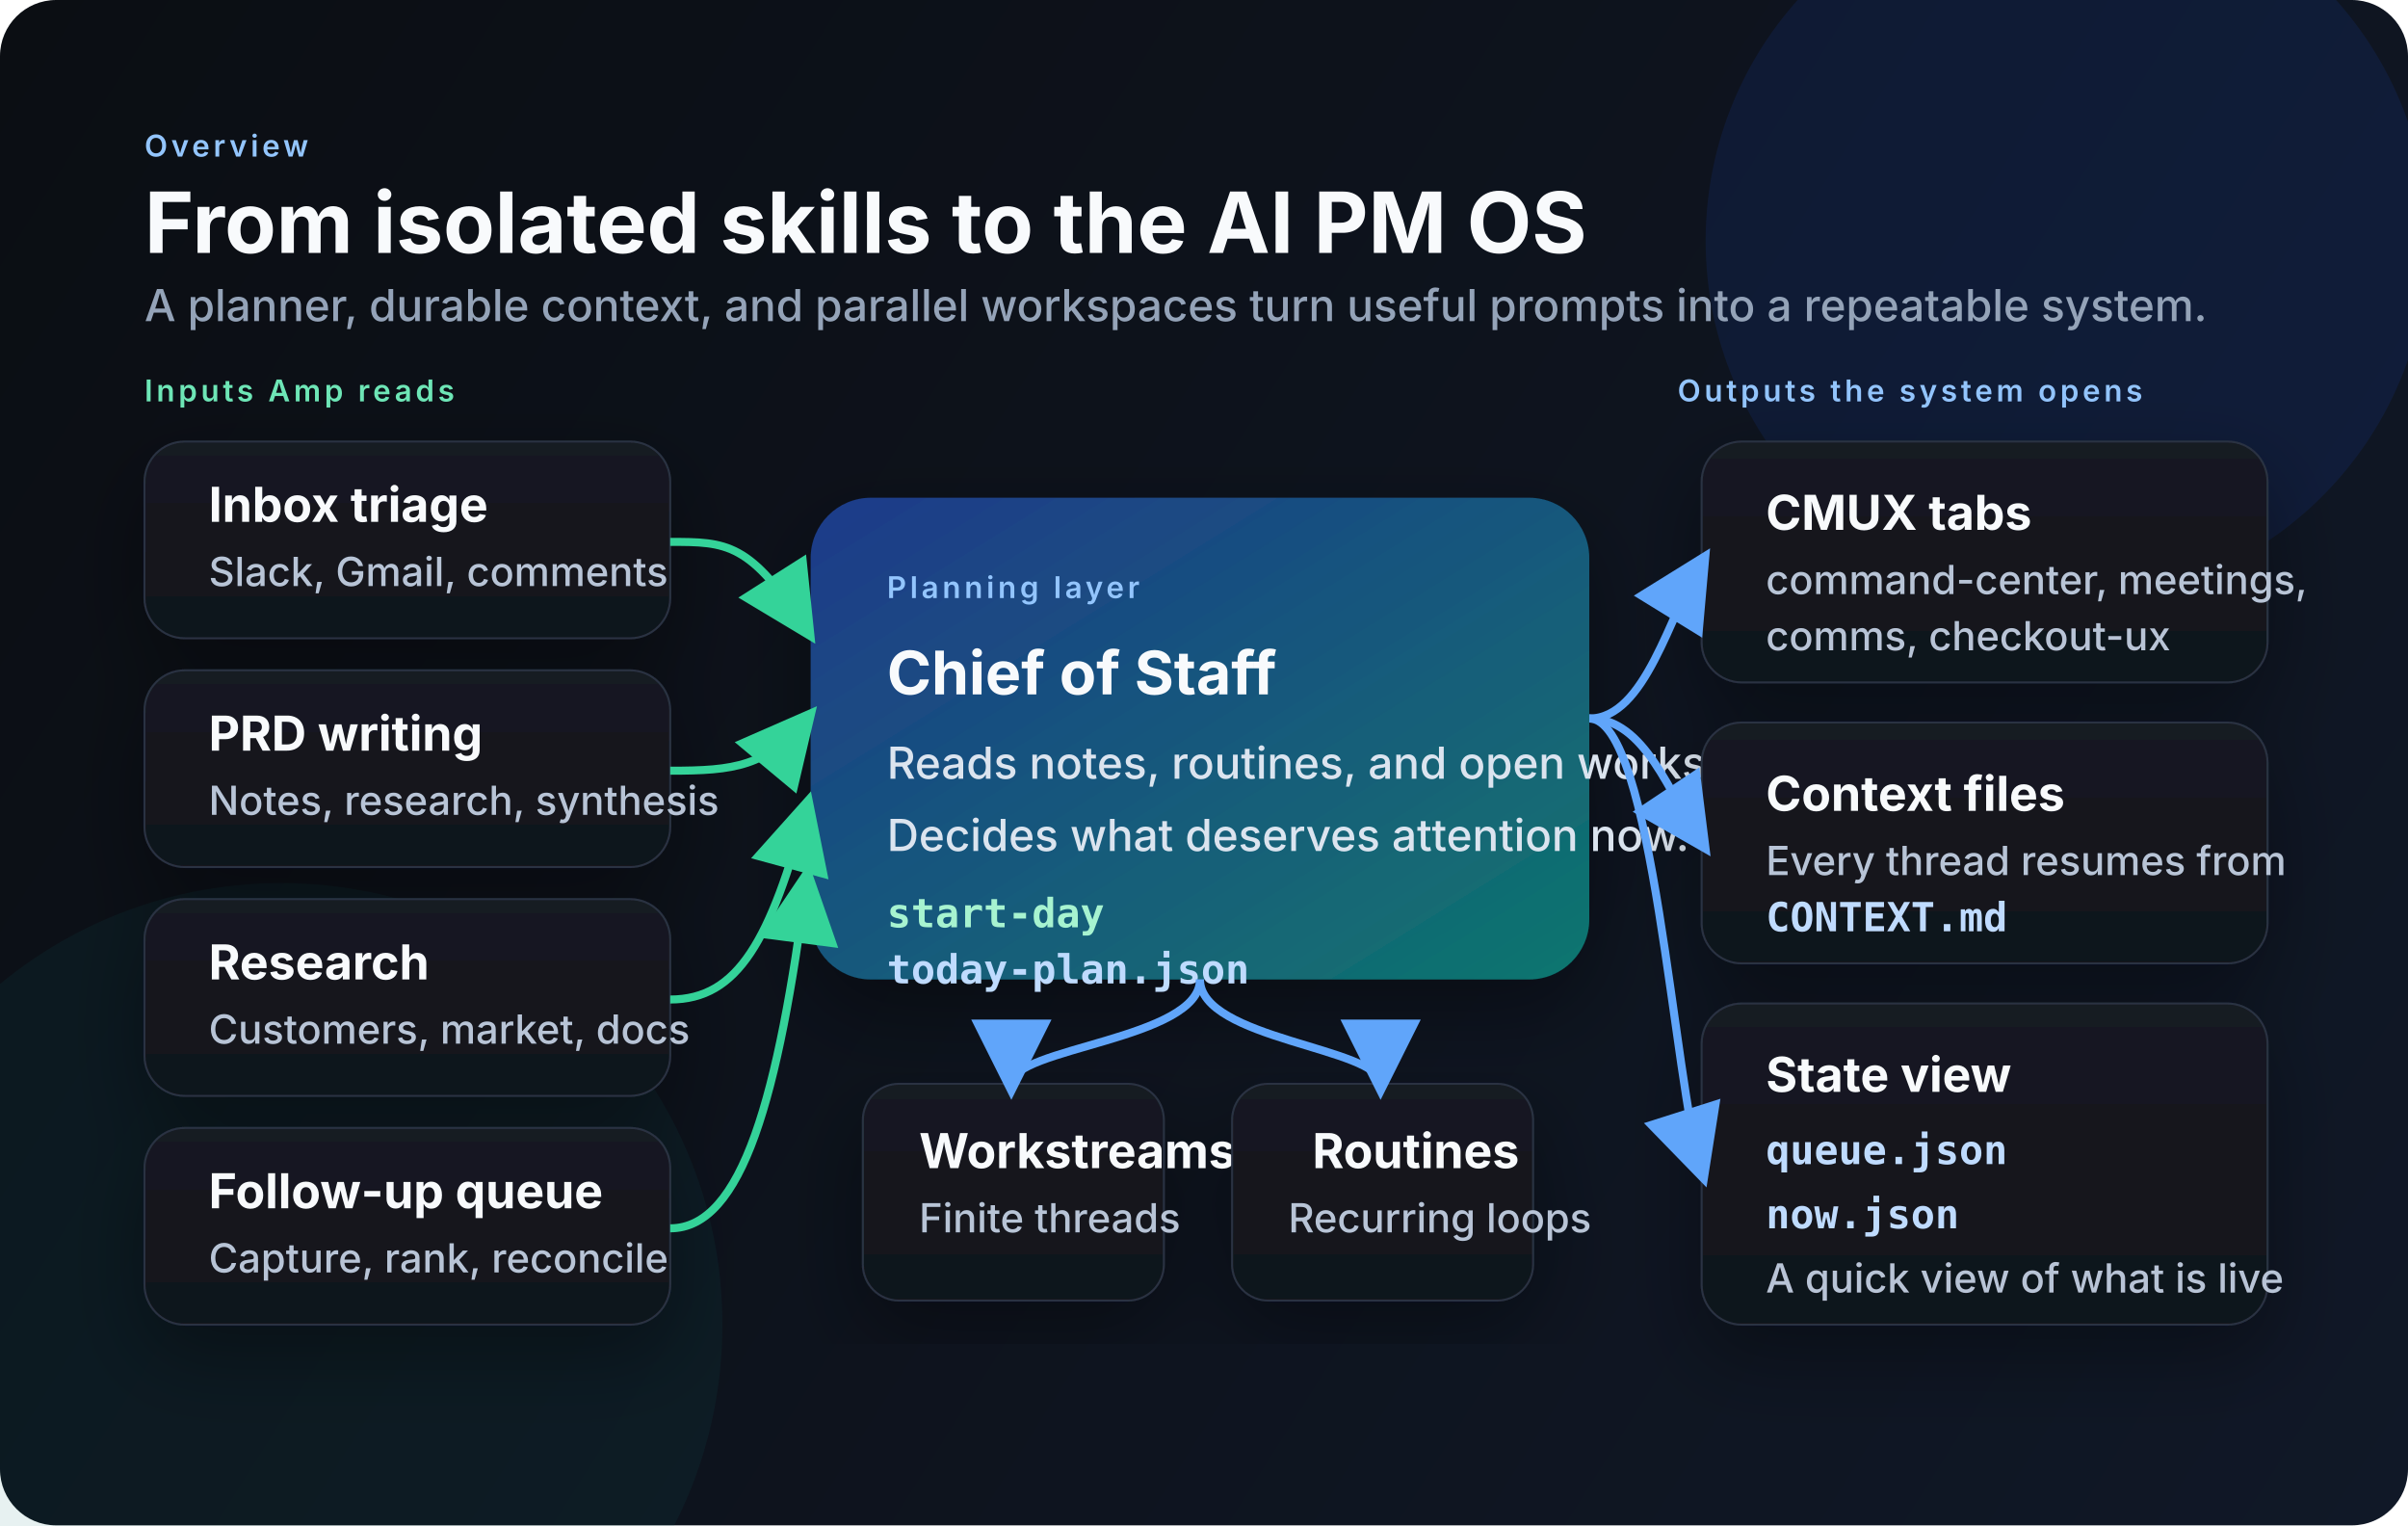
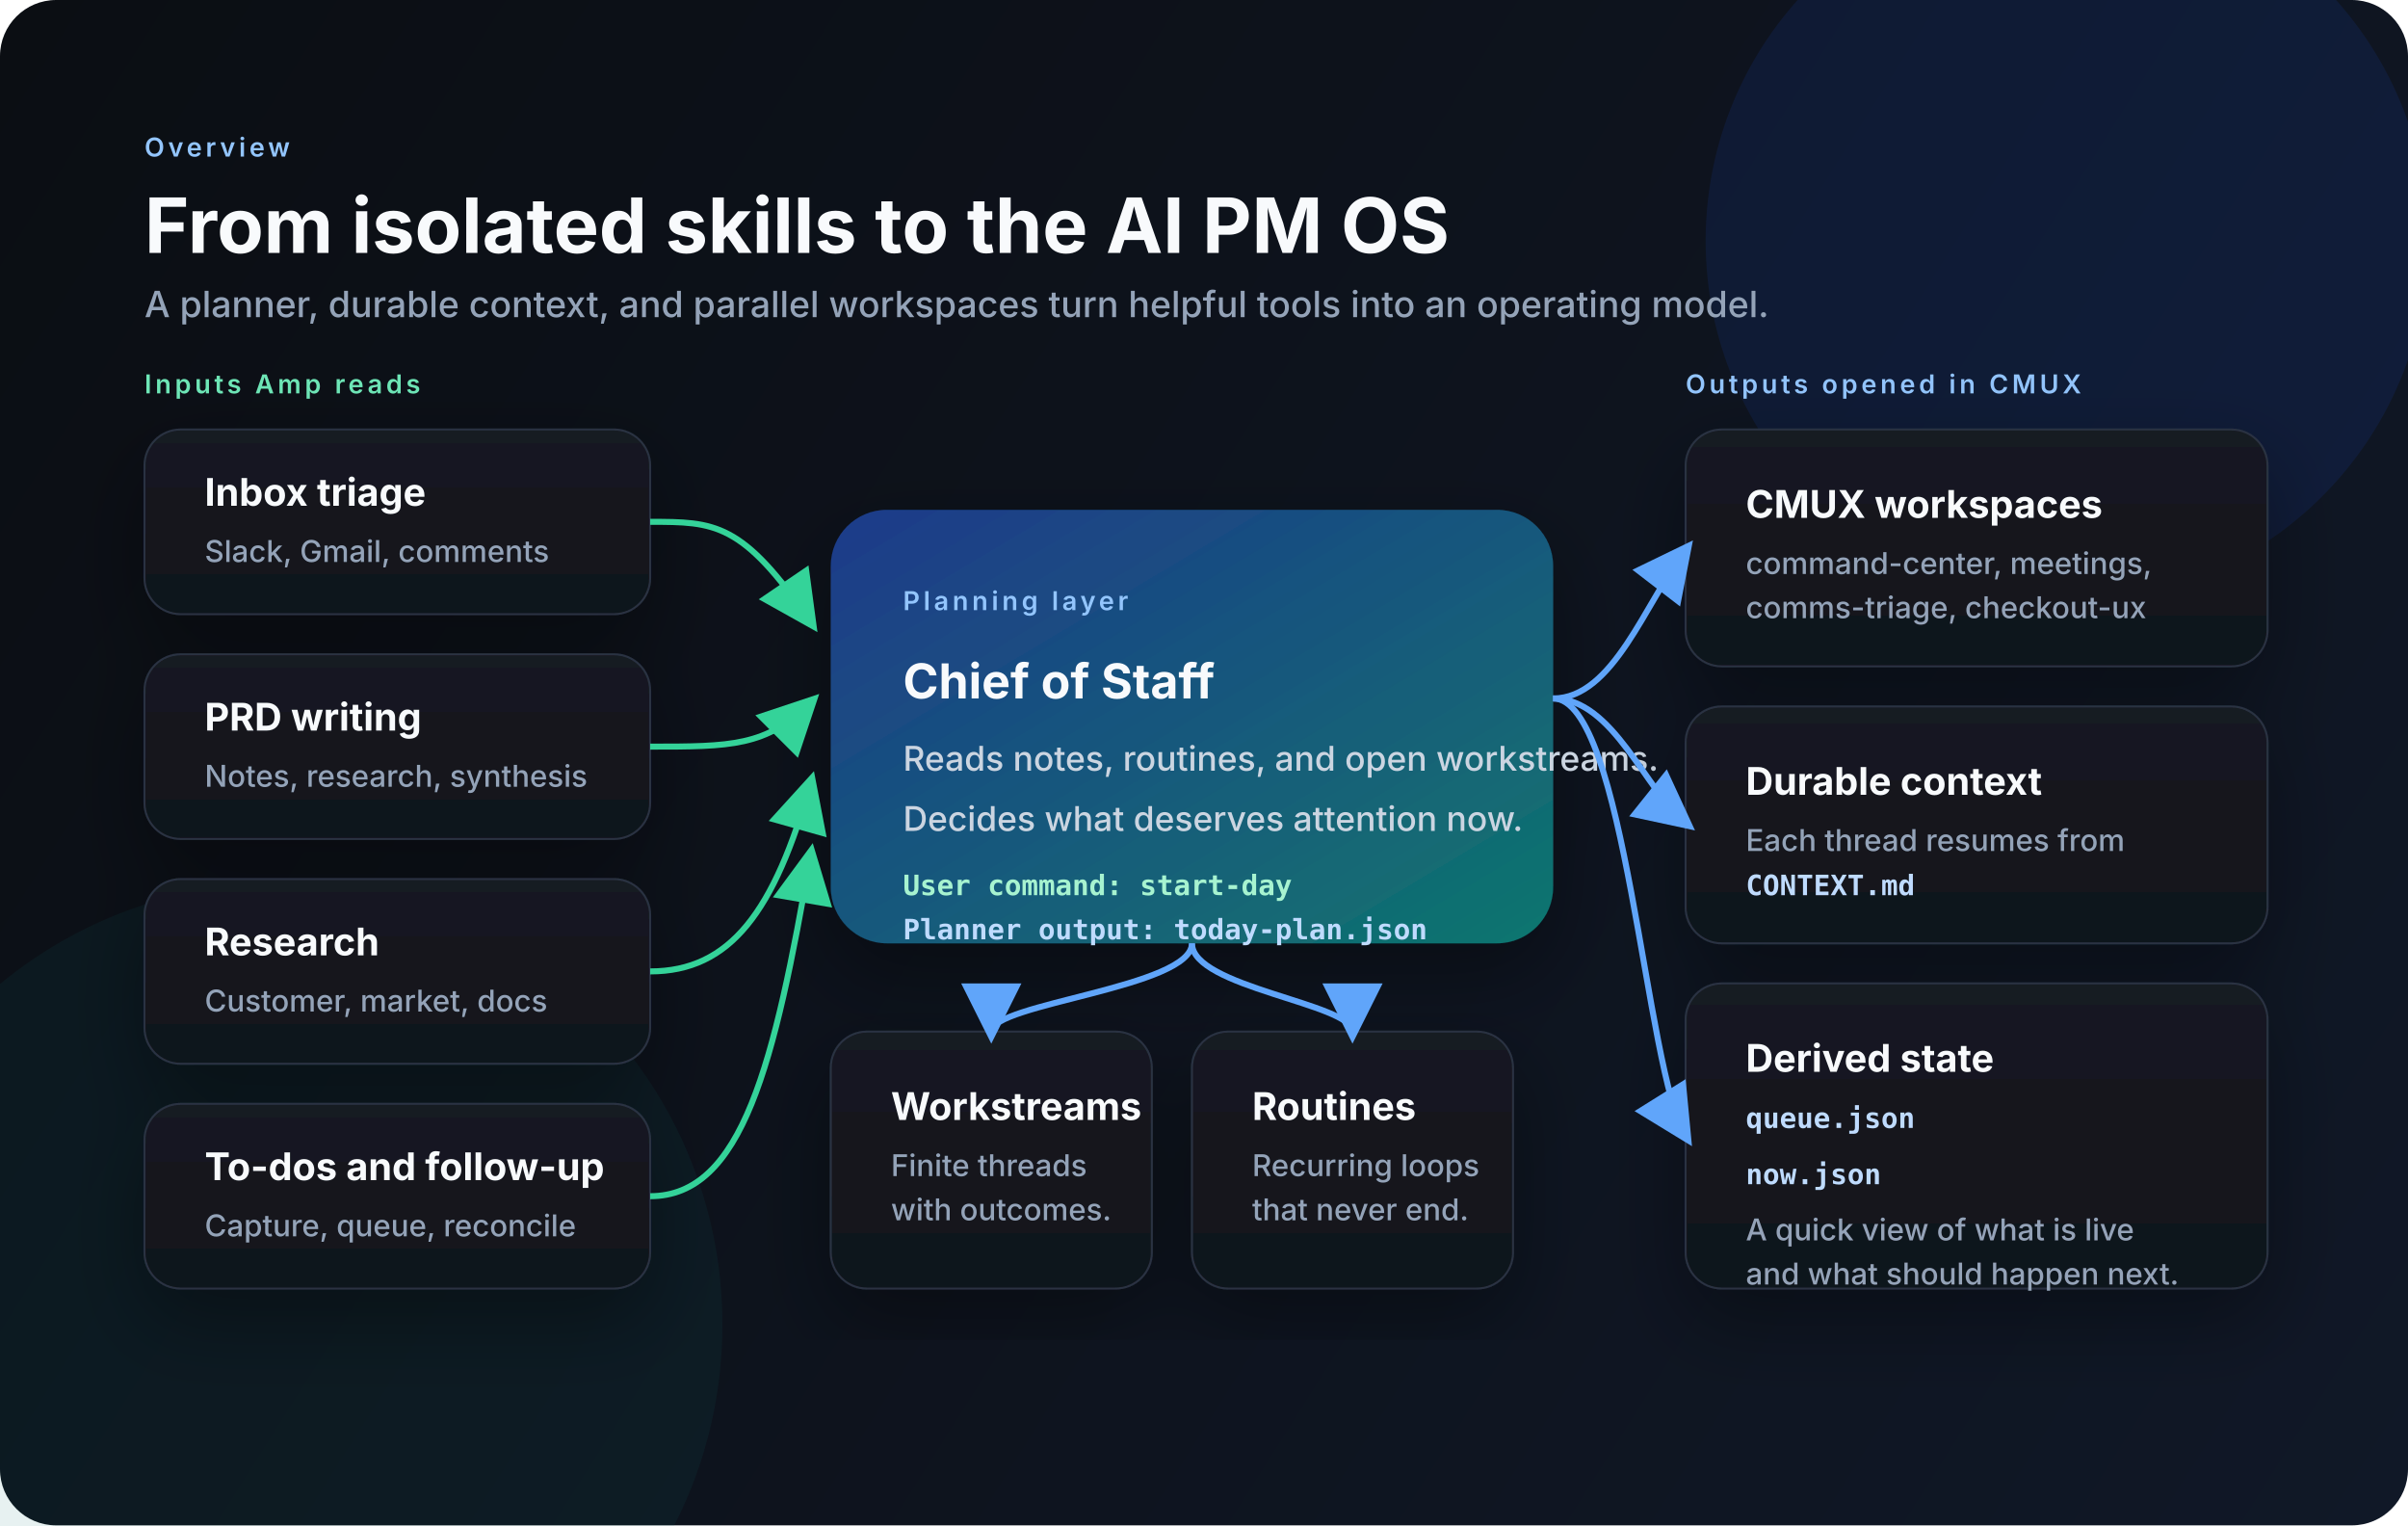
<svg xmlns="http://www.w3.org/2000/svg" width="1200" height="760" viewBox="0 0 1200 760" fill="none">
  <defs>
    <linearGradient id="bg" x1="0" y1="0" x2="1200" y2="760" gradientUnits="userSpaceOnUse">
      <stop stop-color="#0B0E13" />
      <stop offset="1" stop-color="#101827" />
    </linearGradient>
    <linearGradient id="panel" x1="0" y1="0" x2="0" y2="1">
      <stop stop-color="#171A22" />
      <stop offset="1" stop-color="#10131A" />
    </linearGradient>
    <linearGradient id="core" x1="0" y1="0" x2="1" y2="1">
      <stop stop-color="#1E3A8A" />
      <stop offset="1" stop-color="#0F766E" />
    </linearGradient>
    <filter id="shadow" x="-20%" y="-20%" width="140%" height="140%">
      <feDropShadow dx="0" dy="16" stdDeviation="20" flood-color="#000000" flood-opacity="0.35" />
    </filter>
    <marker id="inputArrow" markerWidth="10" markerHeight="10" refX="8" refY="5" orient="auto">
      <path d="M0 0L10 5L0 10V0Z" fill="#34D399" />
    </marker>
    <marker id="outputArrow" markerWidth="10" markerHeight="10" refX="8" refY="5" orient="auto">
      <path d="M0 0L10 5L0 10V0Z" fill="#60A5FA" />
    </marker>
    <style>
-       .title{font:700 42px Inter,Arial,sans-serif;fill:#F8FAFC}
-       .subtitle{font:500 22px Inter,Arial,sans-serif;fill:#94A3B8}
-       .kicker{font:600 15px Inter,Arial,sans-serif;fill:#93C5FD;letter-spacing:1.8px;text-transform:uppercase}
-       .kicker-input{font:600 15px Inter,Arial,sans-serif;fill:#6EE7B7;letter-spacing:1.8px;text-transform:uppercase}
-       .kicker-output{font:600 15px Inter,Arial,sans-serif;fill:#93C5FD;letter-spacing:1.8px;text-transform:uppercase}
-       .card-title{font:700 30px Inter,Arial,sans-serif;fill:#F8FAFC}
-       .card-copy{font:500 22px Inter,Arial,sans-serif;fill:#DBE4EF}
-       .small-title{font:700 24px Inter,Arial,sans-serif;fill:#F8FAFC}
-       .small-copy{font:500 20px Inter,Arial,sans-serif;fill:#B8C4D6}
-       .mono{font:600 20px 'JetBrains Mono',monospace;fill:#BFDBFE}
-       .mono-input{font:600 20px 'JetBrains Mono',monospace;fill:#A7F3D0}
-       .mono-output{font:600 20px 'JetBrains Mono',monospace;fill:#BFDBFE}
+       .title{font:700 38px Inter,Arial,sans-serif;fill:#F8FAFC}
+       .subtitle{font:500 18px Inter,Arial,sans-serif;fill:#94A3B8}
+       .kicker{font:600 13px Inter,Arial,sans-serif;fill:#93C5FD;letter-spacing:1.8px;text-transform:uppercase}
+       .kicker-input{font:600 13px Inter,Arial,sans-serif;fill:#6EE7B7;letter-spacing:1.8px;text-transform:uppercase}
+       .kicker-output{font:600 13px Inter,Arial,sans-serif;fill:#93C5FD;letter-spacing:1.8px;text-transform:uppercase}
+       .card-title{font:700 24px Inter,Arial,sans-serif;fill:#F8FAFC}
+       .card-copy{font:500 17px Inter,Arial,sans-serif;fill:#CBD5E1}
+       .small-title{font:700 19px Inter,Arial,sans-serif;fill:#F8FAFC}
+       .small-copy{font:500 15px Inter,Arial,sans-serif;fill:#94A3B8}
+       .mono{font:600 14px 'JetBrains Mono',monospace;fill:#BFDBFE}
+       .mono-input{font:600 14px 'JetBrains Mono',monospace;fill:#A7F3D0}
+       .mono-output{font:600 14px 'JetBrains Mono',monospace;fill:#BFDBFE}
    </style>
  </defs>
  <rect width="1200" height="760" rx="28" fill="url(#bg)" />
  <circle cx="1030" cy="120" r="180" fill="#1D4ED8" fill-opacity="0.12" />
  <circle cx="140" cy="660" r="220" fill="#0F766E" fill-opacity="0.10" />
  <text x="72" y="78" class="kicker">Overview</text>
  <text x="72" y="126" class="title">From isolated skills to the AI PM OS</text>
-   <text x="72" y="160" class="subtitle">A planner, durable context, and parallel workspaces turn useful prompts into a repeatable system.</text>
-   <text x="72" y="200" class="kicker-input">Inputs Amp reads</text>
-   <text x="836" y="200" class="kicker-output">Outputs the system opens</text>
+   <text x="72" y="158" class="subtitle">A planner, durable context, and parallel workspaces turn helpful tools into an operating model.</text>
+   <text x="72" y="196" class="kicker-input">Inputs Amp reads</text>
+   <text x="840" y="196" class="kicker-output">Outputs opened in CMUX</text>
  <g filter="url(#shadow)">
-     <rect x="72" y="220" width="262" height="98" rx="20" fill="url(#panel)" stroke="#2A3342" />
-     <text x="104" y="260" class="small-title">Inbox triage</text>
-     <text x="104" y="292" class="small-copy">Slack, Gmail, comments</text>
-     <rect x="72" y="334" width="262" height="98" rx="20" fill="url(#panel)" stroke="#2A3342" />
-     <text x="104" y="374" class="small-title">PRD writing</text>
-     <text x="104" y="406" class="small-copy">Notes, research, synthesis</text>
-     <rect x="72" y="448" width="262" height="98" rx="20" fill="url(#panel)" stroke="#2A3342" />
-     <text x="104" y="488" class="small-title">Research</text>
-     <text x="104" y="520" class="small-copy">Customers, market, docs</text>
-     <rect x="72" y="562" width="262" height="98" rx="20" fill="url(#panel)" stroke="#2A3342" />
-     <text x="104" y="602" class="small-title">Follow-up queue</text>
-     <text x="104" y="634" class="small-copy">Capture, rank, reconcile</text>
+     <rect x="72" y="214" width="252" height="92" rx="18" fill="url(#panel)" stroke="#2A3342" />
+     <text x="102" y="252" class="small-title">Inbox triage</text>
+     <text x="102" y="280" class="small-copy">Slack, Gmail, comments</text>
+     <rect x="72" y="326" width="252" height="92" rx="18" fill="url(#panel)" stroke="#2A3342" />
+     <text x="102" y="364" class="small-title">PRD writing</text>
+     <text x="102" y="392" class="small-copy">Notes, research, synthesis</text>
+     <rect x="72" y="438" width="252" height="92" rx="18" fill="url(#panel)" stroke="#2A3342" />
+     <text x="102" y="476" class="small-title">Research</text>
+     <text x="102" y="504" class="small-copy">Customer, market, docs</text>
+     <rect x="72" y="550" width="252" height="92" rx="18" fill="url(#panel)" stroke="#2A3342" />
+     <text x="102" y="588" class="small-title">To-dos and follow-up</text>
+     <text x="102" y="616" class="small-copy">Capture, queue, reconcile</text>
  </g>
  <g filter="url(#shadow)">
-     <rect x="404" y="248" width="388" height="240" rx="30" fill="url(#core)" />
-     <text x="442" y="298" class="kicker">Planning layer</text>
-     <text x="442" y="346" class="card-title">Chief of Staff</text>
-     <text x="442" y="388" class="card-copy">Reads notes, routines, and open workstreams.</text>
-     <text x="442" y="424" class="card-copy">Decides what deserves attention now.</text>
-     <text x="442" y="462" class="mono-input">start-day</text>
-     <text x="442" y="490" class="mono-output">today-plan.json</text>
+     <rect x="414" y="254" width="360" height="216" rx="28" fill="url(#core)" />
+     <text x="450" y="304" class="kicker" fill="#DBEAFE">Planning layer</text>
+     <text x="450" y="348" class="card-title">Chief of Staff</text>
+     <text x="450" y="384" class="card-copy">Reads notes, routines, and open workstreams.</text>
+     <text x="450" y="414" class="card-copy">Decides what deserves attention now.</text>
+     <text x="450" y="446" class="mono-input">User command: start-day</text>
+     <text x="450" y="468" class="mono-output">Planner output: today-plan.json</text>
  </g>
  <g filter="url(#shadow)">
-     <rect x="848" y="220" width="282" height="120" rx="20" fill="url(#panel)" stroke="#2A3342" />
-     <text x="880" y="264" class="small-title">CMUX tabs</text>
-     <text x="880" y="296" class="small-copy">command-center, meetings,</text>
-     <text x="880" y="324" class="small-copy">comms, checkout-ux</text>
-     <rect x="848" y="360" width="282" height="120" rx="20" fill="url(#panel)" stroke="#2A3342" />
-     <text x="880" y="404" class="small-title">Context files</text>
-     <text x="880" y="436" class="small-copy">Every thread resumes from</text>
-     <text x="880" y="464" class="mono">CONTEXT.md</text>
-     <rect x="848" y="500" width="282" height="160" rx="20" fill="url(#panel)" stroke="#2A3342" />
-     <text x="880" y="544" class="small-title">State view</text>
-     <text x="880" y="580" class="mono">queue.json</text>
-     <text x="880" y="612" class="mono">now.json</text>
-     <text x="880" y="644" class="small-copy">A quick view of what is live</text>
+     <rect x="840" y="214" width="290" height="118" rx="18" fill="url(#panel)" stroke="#2A3342" />
+     <text x="870" y="258" class="small-title">CMUX workspaces</text>
+     <text x="870" y="286" class="small-copy">command-center, meetings,</text>
+     <text x="870" y="308" class="small-copy">comms-triage, checkout-ux</text>
+     <rect x="840" y="352" width="290" height="118" rx="18" fill="url(#panel)" stroke="#2A3342" />
+     <text x="870" y="396" class="small-title">Durable context</text>
+     <text x="870" y="424" class="small-copy">Each thread resumes from</text>
+     <text x="870" y="446" class="mono">CONTEXT.md</text>
+     <rect x="840" y="490" width="290" height="152" rx="18" fill="url(#panel)" stroke="#2A3342" />
+     <text x="870" y="534" class="small-title">Derived state</text>
+     <text x="870" y="562" class="mono">queue.json</text>
+     <text x="870" y="590" class="mono">now.json</text>
+     <text x="870" y="618" class="small-copy">A quick view of what is live</text>
+     <text x="870" y="640" class="small-copy">and what should happen next.</text>
  </g>
  <g filter="url(#shadow)">
-     <rect x="430" y="540" width="150" height="108" rx="18" fill="url(#panel)" stroke="#2A3342" />
-     <text x="458" y="582" class="small-title">Workstreams</text>
-     <text x="458" y="614" class="small-copy">Finite threads</text>
-     <rect x="614" y="540" width="150" height="108" rx="18" fill="url(#panel)" stroke="#2A3342" />
-     <text x="654" y="582" class="small-title">Routines</text>
-     <text x="642" y="614" class="small-copy">Recurring loops</text>
+     <rect x="414" y="514" width="160" height="128" rx="18" fill="url(#panel)" stroke="#2A3342" />
+     <text x="444" y="558" class="small-title">Workstreams</text>
+     <text x="444" y="586" class="small-copy">Finite threads</text>
+     <text x="444" y="608" class="small-copy">with outcomes.</text>
+     <rect x="594" y="514" width="160" height="128" rx="18" fill="url(#panel)" stroke="#2A3342" />
+     <text x="624" y="558" class="small-title">Routines</text>
+     <text x="624" y="586" class="small-copy">Recurring loops</text>
+     <text x="624" y="608" class="small-copy">that never end.</text>
  </g>
-   <path d="M334 270C362 270 374 270 402 314" stroke="#34D399" stroke-width="4" marker-end="url(#inputArrow)" />
-   <path d="M334 384C366 384 382 382 402 358" stroke="#34D399" stroke-width="4" marker-end="url(#inputArrow)" />
-   <path d="M334 498C368 498 384 468 402 402" stroke="#34D399" stroke-width="4" marker-end="url(#inputArrow)" />
-   <path d="M334 612C370 612 388 546 402 438" stroke="#34D399" stroke-width="4" marker-end="url(#inputArrow)" />
-   <path d="M792 358C820 358 832 306 848 280" stroke="#60A5FA" stroke-width="4" marker-end="url(#outputArrow)" />
-   <path d="M792 358C820 358 832 396 848 420" stroke="#60A5FA" stroke-width="4" marker-end="url(#outputArrow)" />
-   <path d="M792 358C824 358 834 540 848 584" stroke="#60A5FA" stroke-width="4" marker-end="url(#outputArrow)" />
-   <path d="M598 488C598 518 504 522 504 540" stroke="#60A5FA" stroke-width="4" marker-end="url(#outputArrow)" />
-   <path d="M598 488C598 518 688 522 688 540" stroke="#60A5FA" stroke-width="4" marker-end="url(#outputArrow)" />
+   <path d="M324 260C356 260 370 260 404 310" stroke="#34D399" stroke-width="3" marker-end="url(#inputArrow)" />
+   <path d="M324 372C364 372 382 372 404 350" stroke="#34D399" stroke-width="3" marker-end="url(#inputArrow)" />
+   <path d="M324 484C364 484 386 454 404 390" stroke="#34D399" stroke-width="3" marker-end="url(#inputArrow)" />
+   <path d="M324 596C370 596 386 530 404 426" stroke="#34D399" stroke-width="3" marker-end="url(#inputArrow)" />
+   <path d="M774 348C804 348 820 300 840 274" stroke="#60A5FA" stroke-width="3" marker-end="url(#outputArrow)" />
+   <path d="M774 348C804 348 820 394 840 410" stroke="#60A5FA" stroke-width="3" marker-end="url(#outputArrow)" />
+   <path d="M774 348C810 348 820 534 840 566" stroke="#60A5FA" stroke-width="3" marker-end="url(#outputArrow)" />
+   <path d="M594 470C594 492 494 500 494 514" stroke="#60A5FA" stroke-width="3" marker-end="url(#outputArrow)" />
+   <path d="M594 470C594 492 674 500 674 514" stroke="#60A5FA" stroke-width="3" marker-end="url(#outputArrow)" />
</svg>
